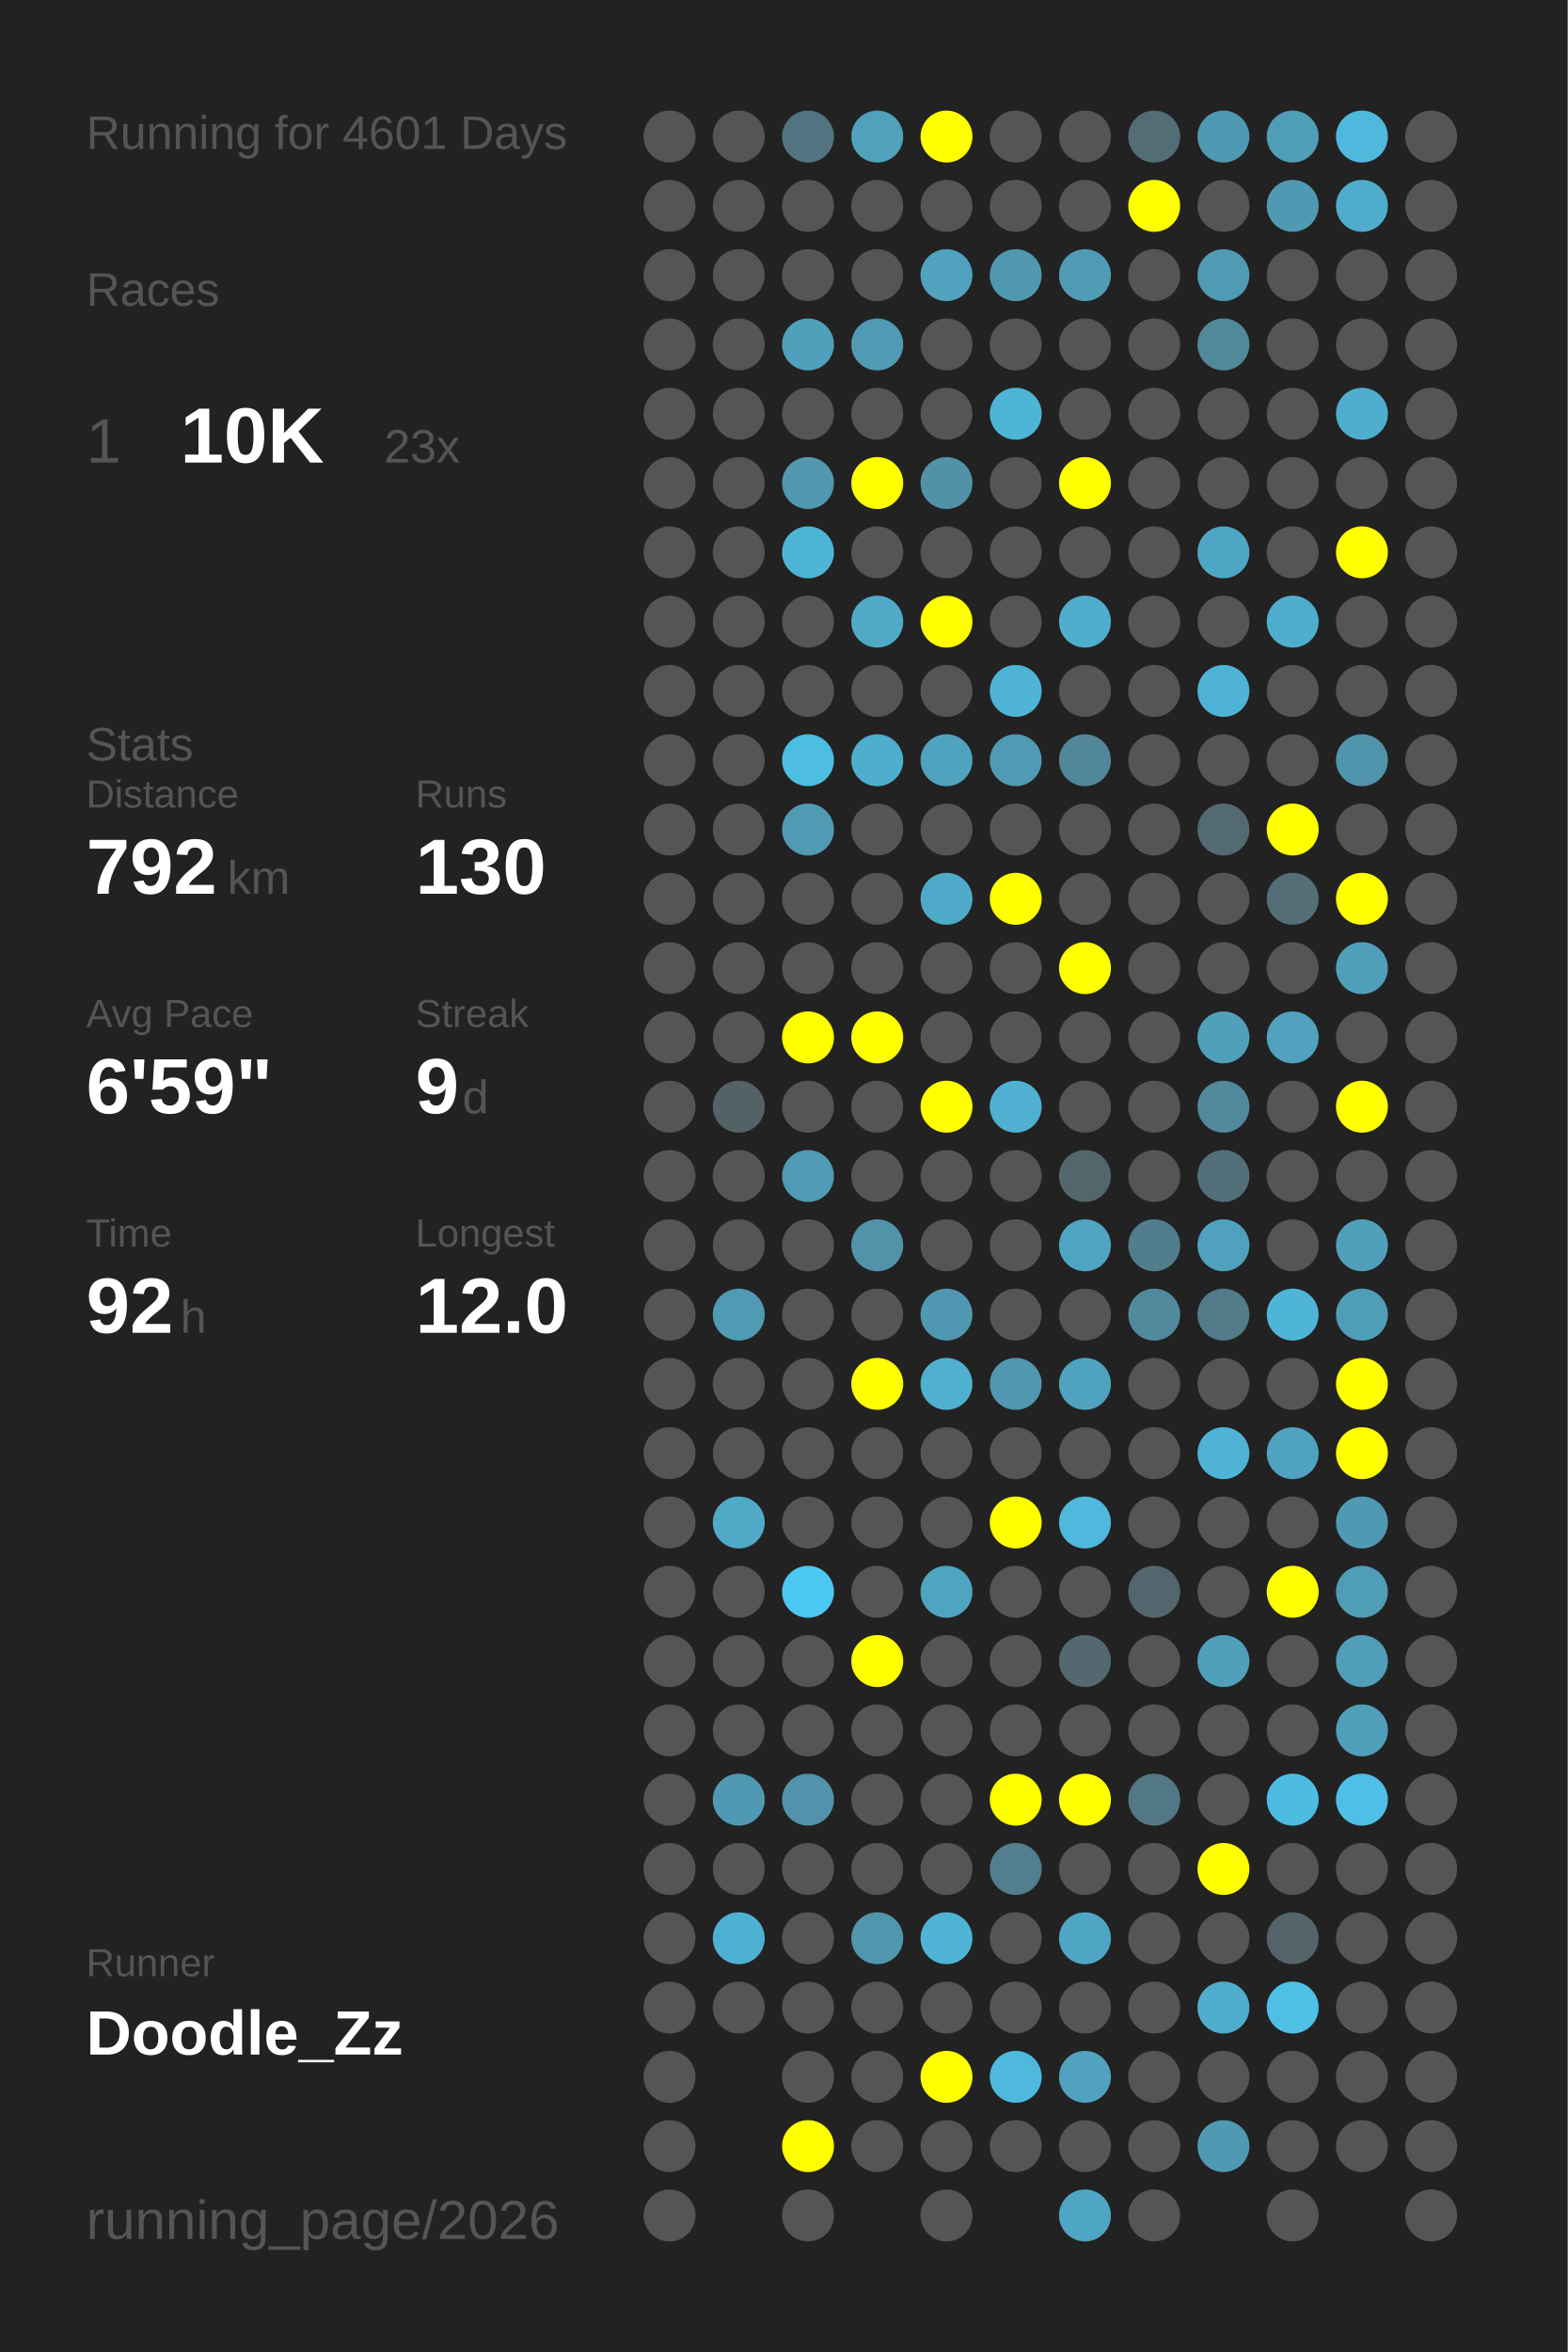
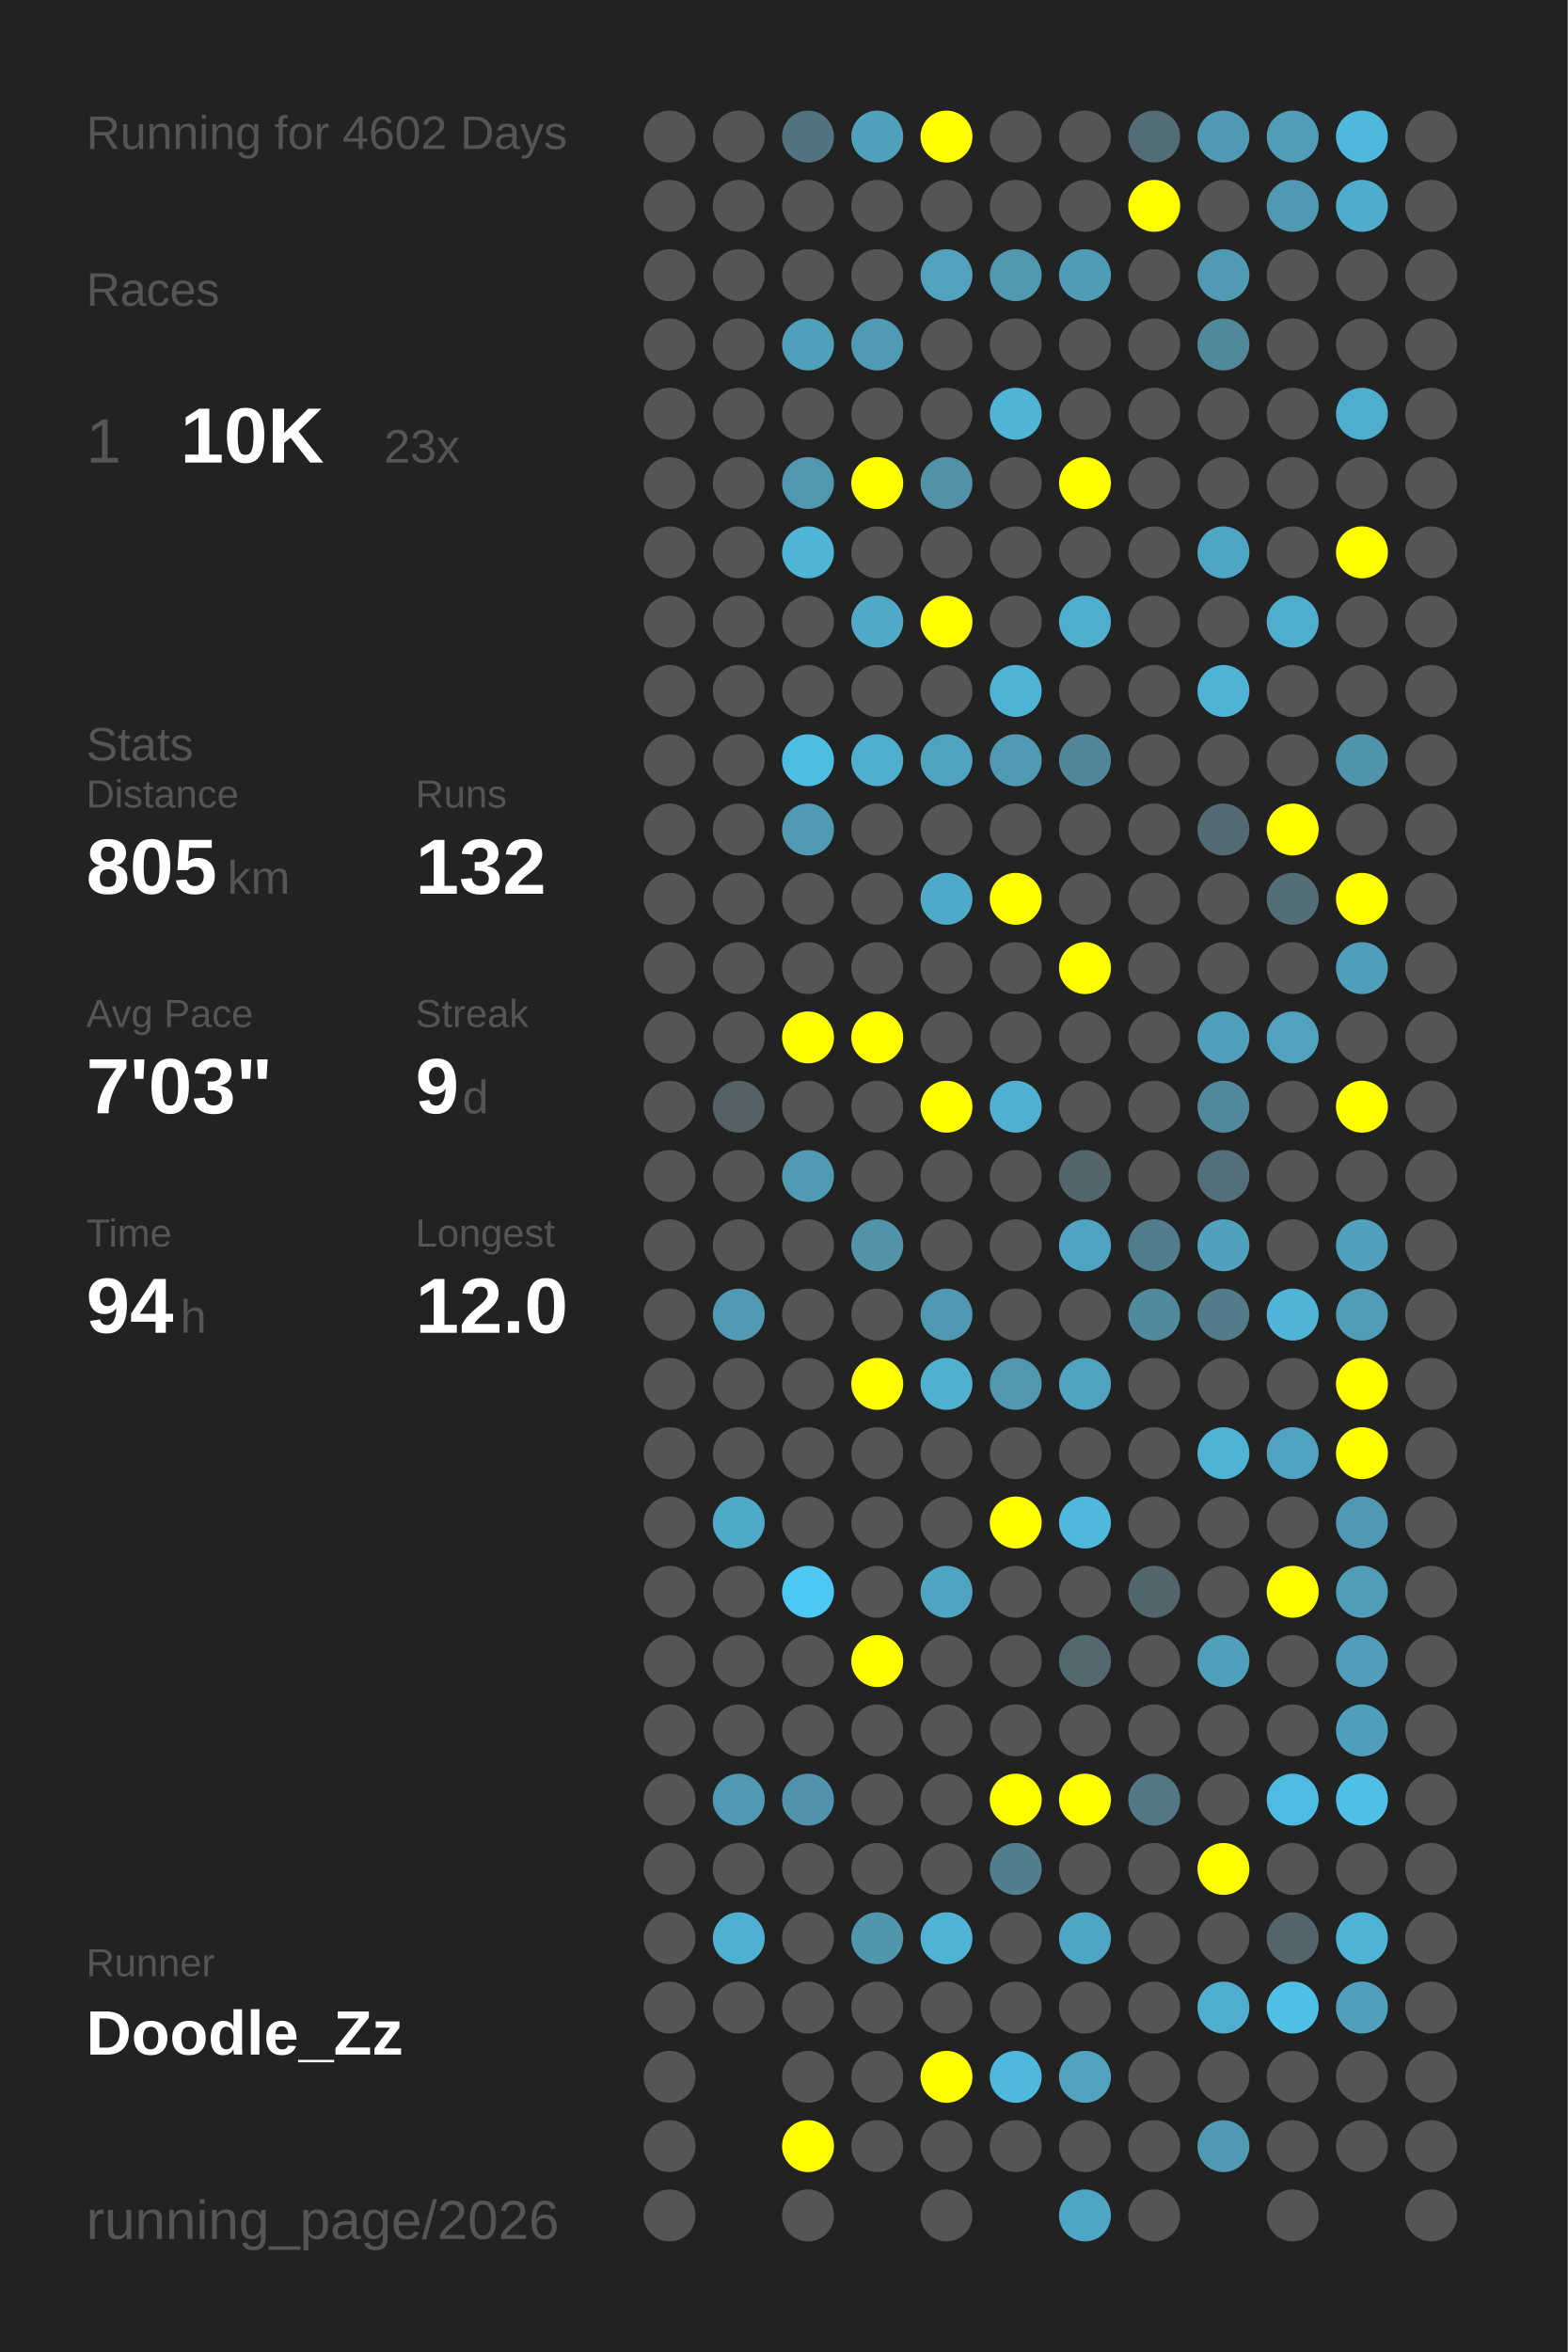
<svg xmlns="http://www.w3.org/2000/svg" baseProfile="full" height="300mm" version="1.1" viewBox="0,0,200,300" width="200mm">
  <defs />
  <rect fill="#222222" height="300" width="200" x="0" y="0" />
-   <text fill="#555555" style="font-size:6px; font-family:Arial;" x="11" y="19">Running for 4601 Days</text>
+   <text fill="#555555" style="font-size:6px; font-family:Arial;" x="11" y="19">Running for 4602 Days</text>
  <text fill="#555555" style="font-size:6px; font-family:Arial;" x="11" y="39">Races</text>
  <text fill="#555555" style="font-size:8px; font-family:Arial;" x="11" y="59">1</text>
  <text fill="#FFFFFF" style="font-size:10px; font-family:Arial; font-weight:bold;" x="23" y="59">10K</text>
  <text fill="#555555" style="font-size:6px; font-family:Arial;" x="49" y="59">23x</text>
  <text fill="#555555" style="font-size:6px; font-family:Arial;" x="11" y="97">Stats</text>
  <text fill="#555555" style="font-size:5px; font-family:Arial;" x="11" y="103">Distance</text>
-   <text fill="#FFFFFF" style="font-size:10px; font-family:Arial; font-weight:bold;" x="11" y="114">792</text>
+   <text fill="#FFFFFF" style="font-size:10px; font-family:Arial; font-weight:bold;" x="11" y="114">805</text>
  <text fill="#555555" style="font-size:6px; font-family:Arial;" x="29" y="114">km</text>
  <text fill="#555555" style="font-size:5px; font-family:Arial;" x="53" y="103">Runs</text>
-   <text fill="#FFFFFF" style="font-size:10px; font-family:Arial; font-weight:bold;" x="53" y="114">130</text>
+   <text fill="#FFFFFF" style="font-size:10px; font-family:Arial; font-weight:bold;" x="53" y="114">132</text>
  <text fill="#555555" style="font-size:5px; font-family:Arial;" x="11" y="131">Avg Pace</text>
-   <text fill="#FFFFFF" style="font-size:10px; font-family:Arial; font-weight:bold;" x="11" y="142">6'59"</text>
+   <text fill="#FFFFFF" style="font-size:10px; font-family:Arial; font-weight:bold;" x="11" y="142">7'03"</text>
  <text fill="#555555" style="font-size:5px; font-family:Arial;" x="53" y="131">Streak</text>
  <text fill="#FFFFFF" style="font-size:10px; font-family:Arial; font-weight:bold;" x="53" y="142">9</text>
  <text fill="#555555" style="font-size:6px; font-family:Arial;" x="59" y="142">d</text>
  <text fill="#555555" style="font-size:5px; font-family:Arial;" x="11" y="159">Time</text>
-   <text fill="#FFFFFF" style="font-size:10px; font-family:Arial; font-weight:bold;" x="11" y="170">92</text>
+   <text fill="#FFFFFF" style="font-size:10px; font-family:Arial; font-weight:bold;" x="11" y="170">94</text>
  <text fill="#555555" style="font-size:6px; font-family:Arial;" x="23" y="170">h</text>
  <text fill="#555555" style="font-size:5px; font-family:Arial;" x="53" y="159">Longest</text>
  <text fill="#FFFFFF" style="font-size:10px; font-family:Arial; font-weight:bold;" x="53" y="170">12.0</text>
  <text fill="#555555" style="font-size:5px; font-family:Arial;" x="11" y="252.065">Runner</text>
  <text fill="#FFFFFF" style="font-size:8px; font-family:Arial; font-weight:bold;" x="11" y="262.065">Doodle_Zz</text>
  <text fill="#555555" style="font-size:7px; font-family:Arial;" x="11" y="285.581">running_page/2026</text>
  <circle cx="85.417" cy="17.419" fill="#555555" r="3.312" />
  <circle cx="85.417" cy="26.258" fill="#555555" r="3.312" />
  <circle cx="85.417" cy="35.097" fill="#555555" r="3.312" />
  <circle cx="85.417" cy="43.935" fill="#555555" r="3.312" />
  <circle cx="85.417" cy="52.774" fill="#555555" r="3.312" />
  <circle cx="85.417" cy="61.613" fill="#555555" r="3.312" />
  <circle cx="85.417" cy="70.452" fill="#555555" r="3.312" />
  <circle cx="85.417" cy="79.29" fill="#555555" r="3.312" />
  <circle cx="85.417" cy="88.129" fill="#555555" r="3.312" />
  <circle cx="85.417" cy="96.968" fill="#555555" r="3.312" />
  <circle cx="85.417" cy="105.806" fill="#555555" r="3.312" />
  <circle cx="85.417" cy="114.645" fill="#555555" r="3.312" />
  <circle cx="85.417" cy="123.484" fill="#555555" r="3.312" />
  <circle cx="85.417" cy="132.323" fill="#555555" r="3.312" />
  <circle cx="85.417" cy="141.161" fill="#555555" r="3.312" />
  <circle cx="85.417" cy="150" fill="#555555" r="3.312" />
  <circle cx="85.417" cy="158.839" fill="#555555" r="3.312" />
  <circle cx="85.417" cy="167.677" fill="#555555" r="3.312" />
  <circle cx="85.417" cy="176.516" fill="#555555" r="3.312" />
  <circle cx="85.417" cy="185.355" fill="#555555" r="3.312" />
  <circle cx="85.417" cy="194.194" fill="#555555" r="3.312" />
  <circle cx="85.417" cy="203.032" fill="#555555" r="3.312" />
  <circle cx="85.417" cy="211.871" fill="#555555" r="3.312" />
  <circle cx="85.417" cy="220.71" fill="#555555" r="3.312" />
  <circle cx="85.417" cy="229.548" fill="#555555" r="3.312" />
  <circle cx="85.417" cy="238.387" fill="#555555" r="3.312" />
  <circle cx="85.417" cy="247.226" fill="#555555" r="3.312" />
  <circle cx="85.417" cy="256.065" fill="#555555" r="3.312" />
  <circle cx="85.417" cy="264.903" fill="#555555" r="3.312" />
  <circle cx="85.417" cy="273.742" fill="#555555" r="3.312" />
  <circle cx="85.417" cy="282.581" fill="#555555" r="3.312" />
  <circle cx="94.25" cy="17.419" fill="#555555" r="3.312" />
  <circle cx="94.25" cy="26.258" fill="#555555" r="3.312" />
  <circle cx="94.25" cy="35.097" fill="#555555" r="3.312" />
  <circle cx="94.25" cy="43.935" fill="#555555" r="3.312" />
  <circle cx="94.25" cy="52.774" fill="#555555" r="3.312" />
  <circle cx="94.25" cy="61.613" fill="#555555" r="3.312" />
  <circle cx="94.25" cy="70.452" fill="#555555" r="3.312" />
  <circle cx="94.25" cy="79.29" fill="#555555" r="3.312" />
  <circle cx="94.25" cy="88.129" fill="#555555" r="3.312" />
  <circle cx="94.25" cy="96.968" fill="#555555" r="3.312" />
  <circle cx="94.25" cy="105.806" fill="#555555" r="3.312" />
  <circle cx="94.25" cy="114.645" fill="#555555" r="3.312" />
  <circle cx="94.25" cy="123.484" fill="#555555" r="3.312" />
  <circle cx="94.25" cy="132.323" fill="#555555" r="3.312" />
  <circle cx="94.25" cy="141.161" fill="#546266" r="3.312" />
  <circle cx="94.25" cy="150" fill="#555555" r="3.312" />
  <circle cx="94.25" cy="158.839" fill="#555555" r="3.312" />
  <circle cx="94.25" cy="167.677" fill="#509ab3" r="3.312" />
  <circle cx="94.25" cy="176.516" fill="#555555" r="3.312" />
  <circle cx="94.25" cy="185.355" fill="#555555" r="3.312" />
  <circle cx="94.25" cy="194.194" fill="#4faac8" r="3.312" />
  <circle cx="94.25" cy="203.032" fill="#555555" r="3.312" />
  <circle cx="94.25" cy="211.871" fill="#555555" r="3.312" />
  <circle cx="94.25" cy="220.71" fill="#555555" r="3.312" />
  <circle cx="94.25" cy="229.548" fill="#5099b2" r="3.312" />
  <circle cx="94.25" cy="238.387" fill="#555555" r="3.312" />
  <circle cx="94.25" cy="247.226" fill="#4fb1d2" r="3.312" />
  <circle cx="94.25" cy="256.065" fill="#555555" r="3.312" />
  <circle cx="103.083" cy="17.419" fill="#527480" r="3.312" />
  <circle cx="103.083" cy="26.258" fill="#555555" r="3.312" />
  <circle cx="103.083" cy="35.097" fill="#555555" r="3.312" />
  <circle cx="103.083" cy="43.935" fill="#50a0bb" r="3.312" />
  <circle cx="103.083" cy="52.774" fill="#555555" r="3.312" />
  <circle cx="103.083" cy="61.613" fill="#5097af" r="3.312" />
  <circle cx="103.083" cy="70.452" fill="#4eb5d7" r="3.312" />
  <circle cx="103.083" cy="79.29" fill="#555555" r="3.312" />
  <circle cx="103.083" cy="88.129" fill="#555555" r="3.312" />
  <circle cx="103.083" cy="96.968" fill="#4ebde2" r="3.312" />
  <circle cx="103.083" cy="105.806" fill="#509ab3" r="3.312" />
  <circle cx="103.083" cy="114.645" fill="#555555" r="3.312" />
  <circle cx="103.083" cy="123.484" fill="#555555" r="3.312" />
  <circle cx="103.083" cy="132.323" fill="#FFFF00" r="3.312" />
  <circle cx="103.083" cy="141.161" fill="#555555" r="3.312" />
  <circle cx="103.083" cy="150" fill="#509ab3" r="3.312" />
  <circle cx="103.083" cy="158.839" fill="#555555" r="3.312" />
  <circle cx="103.083" cy="167.677" fill="#555555" r="3.312" />
  <circle cx="103.083" cy="176.516" fill="#555555" r="3.312" />
  <circle cx="103.083" cy="185.355" fill="#555555" r="3.312" />
  <circle cx="103.083" cy="194.194" fill="#555555" r="3.312" />
  <circle cx="103.083" cy="203.032" fill="#4dc8f2" r="3.312" />
  <circle cx="103.083" cy="211.871" fill="#555555" r="3.312" />
  <circle cx="103.083" cy="220.71" fill="#555555" r="3.312" />
  <circle cx="103.083" cy="229.548" fill="#5093aa" r="3.312" />
  <circle cx="103.083" cy="238.387" fill="#555555" r="3.312" />
  <circle cx="103.083" cy="247.226" fill="#555555" r="3.312" />
  <circle cx="103.083" cy="256.065" fill="#555555" r="3.312" />
  <circle cx="103.083" cy="264.903" fill="#555555" r="3.312" />
  <circle cx="103.083" cy="273.742" fill="#FFFF00" r="3.312" />
  <circle cx="103.083" cy="282.581" fill="#555555" r="3.312" />
  <circle cx="111.917" cy="17.419" fill="#50a1bc" r="3.312" />
  <circle cx="111.917" cy="26.258" fill="#555555" r="3.312" />
  <circle cx="111.917" cy="35.097" fill="#555555" r="3.312" />
  <circle cx="111.917" cy="43.935" fill="#509ab3" r="3.312" />
  <circle cx="111.917" cy="52.774" fill="#555555" r="3.312" />
  <circle cx="111.917" cy="61.613" fill="#FFFF00" r="3.312" />
  <circle cx="111.917" cy="70.452" fill="#555555" r="3.312" />
  <circle cx="111.917" cy="79.29" fill="#4fa9c7" r="3.312" />
  <circle cx="111.917" cy="88.129" fill="#555555" r="3.312" />
  <circle cx="111.917" cy="96.968" fill="#4fadcd" r="3.312" />
  <circle cx="111.917" cy="105.806" fill="#555555" r="3.312" />
  <circle cx="111.917" cy="114.645" fill="#555555" r="3.312" />
  <circle cx="111.917" cy="123.484" fill="#555555" r="3.312" />
  <circle cx="111.917" cy="132.323" fill="#FFFF00" r="3.312" />
  <circle cx="111.917" cy="141.161" fill="#555555" r="3.312" />
  <circle cx="111.917" cy="150" fill="#555555" r="3.312" />
  <circle cx="111.917" cy="158.839" fill="#5193a9" r="3.312" />
  <circle cx="111.917" cy="167.677" fill="#555555" r="3.312" />
  <circle cx="111.917" cy="176.516" fill="#FFFF00" r="3.312" />
  <circle cx="111.917" cy="185.355" fill="#555555" r="3.312" />
  <circle cx="111.917" cy="194.194" fill="#555555" r="3.312" />
  <circle cx="111.917" cy="203.032" fill="#555555" r="3.312" />
  <circle cx="111.917" cy="211.871" fill="#FFFF00" r="3.312" />
  <circle cx="111.917" cy="220.71" fill="#555555" r="3.312" />
  <circle cx="111.917" cy="229.548" fill="#555555" r="3.312" />
  <circle cx="111.917" cy="238.387" fill="#555555" r="3.312" />
  <circle cx="111.917" cy="247.226" fill="#5096ad" r="3.312" />
  <circle cx="111.917" cy="256.065" fill="#555555" r="3.312" />
  <circle cx="111.917" cy="264.903" fill="#555555" r="3.312" />
  <circle cx="111.917" cy="273.742" fill="#555555" r="3.312" />
  <circle cx="120.75" cy="17.419" fill="#FFFF00" r="3.312" />
  <circle cx="120.75" cy="26.258" fill="#555555" r="3.312" />
  <circle cx="120.75" cy="35.097" fill="#50a2be" r="3.312" />
  <circle cx="120.75" cy="43.935" fill="#555555" r="3.312" />
  <circle cx="120.75" cy="52.774" fill="#555555" r="3.312" />
  <circle cx="120.75" cy="61.613" fill="#5192a8" r="3.312" />
  <circle cx="120.75" cy="70.452" fill="#555555" r="3.312" />
  <circle cx="120.75" cy="79.29" fill="#FFFF00" r="3.312" />
  <circle cx="120.75" cy="88.129" fill="#555555" r="3.312" />
  <circle cx="120.75" cy="96.968" fill="#4fa3bf" r="3.312" />
  <circle cx="120.75" cy="105.806" fill="#555555" r="3.312" />
  <circle cx="120.75" cy="114.645" fill="#4faac9" r="3.312" />
  <circle cx="120.75" cy="123.484" fill="#555555" r="3.312" />
  <circle cx="120.75" cy="132.323" fill="#555555" r="3.312" />
  <circle cx="120.75" cy="141.161" fill="#FFFF00" r="3.312" />
  <circle cx="120.75" cy="150" fill="#555555" r="3.312" />
  <circle cx="120.75" cy="158.839" fill="#555555" r="3.312" />
  <circle cx="120.75" cy="167.677" fill="#5098b1" r="3.312" />
  <circle cx="120.75" cy="176.516" fill="#4fb0d0" r="3.312" />
  <circle cx="120.75" cy="185.355" fill="#555555" r="3.312" />
  <circle cx="120.75" cy="194.194" fill="#555555" r="3.312" />
  <circle cx="120.75" cy="203.032" fill="#4fa5c1" r="3.312" />
  <circle cx="120.75" cy="211.871" fill="#555555" r="3.312" />
  <circle cx="120.75" cy="220.71" fill="#555555" r="3.312" />
  <circle cx="120.75" cy="229.548" fill="#555555" r="3.312" />
  <circle cx="120.75" cy="238.387" fill="#555555" r="3.312" />
  <circle cx="120.75" cy="247.226" fill="#4eb3d4" r="3.312" />
  <circle cx="120.75" cy="256.065" fill="#555555" r="3.312" />
  <circle cx="120.75" cy="264.903" fill="#FFFF00" r="3.312" />
  <circle cx="120.75" cy="273.742" fill="#555555" r="3.312" />
  <circle cx="120.75" cy="282.581" fill="#555555" r="3.312" />
  <circle cx="129.583" cy="17.419" fill="#555555" r="3.312" />
  <circle cx="129.583" cy="26.258" fill="#555555" r="3.312" />
  <circle cx="129.583" cy="35.097" fill="#5098b0" r="3.312" />
  <circle cx="129.583" cy="43.935" fill="#555555" r="3.312" />
  <circle cx="129.583" cy="52.774" fill="#4eb5d7" r="3.312" />
  <circle cx="129.583" cy="61.613" fill="#555555" r="3.312" />
  <circle cx="129.583" cy="70.452" fill="#555555" r="3.312" />
  <circle cx="129.583" cy="79.29" fill="#555555" r="3.312" />
  <circle cx="129.583" cy="88.129" fill="#4eb3d5" r="3.312" />
  <circle cx="129.583" cy="96.968" fill="#509ab3" r="3.312" />
  <circle cx="129.583" cy="105.806" fill="#555555" r="3.312" />
  <circle cx="129.583" cy="114.645" fill="#FFFF00" r="3.312" />
  <circle cx="129.583" cy="123.484" fill="#555555" r="3.312" />
  <circle cx="129.583" cy="132.323" fill="#555555" r="3.312" />
  <circle cx="129.583" cy="141.161" fill="#4fb0d1" r="3.312" />
  <circle cx="129.583" cy="150" fill="#555555" r="3.312" />
  <circle cx="129.583" cy="158.839" fill="#555555" r="3.312" />
  <circle cx="129.583" cy="167.677" fill="#555555" r="3.312" />
  <circle cx="129.583" cy="176.516" fill="#5097af" r="3.312" />
  <circle cx="129.583" cy="185.355" fill="#555555" r="3.312" />
  <circle cx="129.583" cy="194.194" fill="#FFFF00" r="3.312" />
  <circle cx="129.583" cy="203.032" fill="#555555" r="3.312" />
  <circle cx="129.583" cy="211.871" fill="#555555" r="3.312" />
  <circle cx="129.583" cy="220.71" fill="#555555" r="3.312" />
  <circle cx="129.583" cy="229.548" fill="#FFFF00" r="3.312" />
  <circle cx="129.583" cy="238.387" fill="#527e8d" r="3.312" />
  <circle cx="129.583" cy="247.226" fill="#555555" r="3.312" />
  <circle cx="129.583" cy="256.065" fill="#555555" r="3.312" />
  <circle cx="129.583" cy="264.903" fill="#4eb9dd" r="3.312" />
  <circle cx="129.583" cy="273.742" fill="#555555" r="3.312" />
  <circle cx="138.417" cy="17.419" fill="#555555" r="3.312" />
  <circle cx="138.417" cy="26.258" fill="#555555" r="3.312" />
  <circle cx="138.417" cy="35.097" fill="#509bb5" r="3.312" />
  <circle cx="138.417" cy="43.935" fill="#555555" r="3.312" />
  <circle cx="138.417" cy="52.774" fill="#555555" r="3.312" />
  <circle cx="138.417" cy="61.613" fill="#FFFF00" r="3.312" />
  <circle cx="138.417" cy="70.452" fill="#555555" r="3.312" />
  <circle cx="138.417" cy="79.29" fill="#4faece" r="3.312" />
  <circle cx="138.417" cy="88.129" fill="#555555" r="3.312" />
  <circle cx="138.417" cy="96.968" fill="#518799" r="3.312" />
  <circle cx="138.417" cy="105.806" fill="#555555" r="3.312" />
  <circle cx="138.417" cy="114.645" fill="#555555" r="3.312" />
  <circle cx="138.417" cy="123.484" fill="#FFFF00" r="3.312" />
  <circle cx="138.417" cy="132.323" fill="#555555" r="3.312" />
  <circle cx="138.417" cy="141.161" fill="#555555" r="3.312" />
  <circle cx="138.417" cy="150" fill="#53666c" r="3.312" />
  <circle cx="138.417" cy="158.839" fill="#4fa5c1" r="3.312" />
  <circle cx="138.417" cy="167.677" fill="#555555" r="3.312" />
  <circle cx="138.417" cy="176.516" fill="#4fa3bf" r="3.312" />
  <circle cx="138.417" cy="185.355" fill="#555555" r="3.312" />
  <circle cx="138.417" cy="194.194" fill="#4eb9dd" r="3.312" />
  <circle cx="138.417" cy="203.032" fill="#555555" r="3.312" />
  <circle cx="138.417" cy="211.871" fill="#53686f" r="3.312" />
  <circle cx="138.417" cy="220.71" fill="#555555" r="3.312" />
  <circle cx="138.417" cy="229.548" fill="#FFFF00" r="3.312" />
  <circle cx="138.417" cy="238.387" fill="#555555" r="3.312" />
  <circle cx="138.417" cy="247.226" fill="#4fa6c4" r="3.312" />
  <circle cx="138.417" cy="256.065" fill="#555555" r="3.312" />
  <circle cx="138.417" cy="264.903" fill="#50a2be" r="3.312" />
  <circle cx="138.417" cy="273.742" fill="#555555" r="3.312" />
  <circle cx="138.417" cy="282.581" fill="#4fa6c4" r="3.312" />
  <circle cx="147.25" cy="17.419" fill="#536d76" r="3.312" />
  <circle cx="147.25" cy="26.258" fill="#FFFF00" r="3.312" />
  <circle cx="147.25" cy="35.097" fill="#555555" r="3.312" />
  <circle cx="147.25" cy="43.935" fill="#555555" r="3.312" />
  <circle cx="147.25" cy="52.774" fill="#555555" r="3.312" />
  <circle cx="147.25" cy="61.613" fill="#555555" r="3.312" />
  <circle cx="147.25" cy="70.452" fill="#555555" r="3.312" />
  <circle cx="147.25" cy="79.29" fill="#555555" r="3.312" />
  <circle cx="147.25" cy="88.129" fill="#555555" r="3.312" />
  <circle cx="147.25" cy="96.968" fill="#555555" r="3.312" />
  <circle cx="147.25" cy="105.806" fill="#555555" r="3.312" />
  <circle cx="147.25" cy="114.645" fill="#555555" r="3.312" />
  <circle cx="147.25" cy="123.484" fill="#555555" r="3.312" />
  <circle cx="147.25" cy="132.323" fill="#555555" r="3.312" />
  <circle cx="147.25" cy="141.161" fill="#555555" r="3.312" />
  <circle cx="147.25" cy="150" fill="#555555" r="3.312" />
  <circle cx="147.25" cy="158.839" fill="#527d8c" r="3.312" />
  <circle cx="147.25" cy="167.677" fill="#518a9d" r="3.312" />
  <circle cx="147.25" cy="176.516" fill="#555555" r="3.312" />
  <circle cx="147.25" cy="185.355" fill="#555555" r="3.312" />
  <circle cx="147.25" cy="194.194" fill="#555555" r="3.312" />
  <circle cx="147.25" cy="203.032" fill="#53666d" r="3.312" />
  <circle cx="147.25" cy="211.871" fill="#555555" r="3.312" />
  <circle cx="147.25" cy="220.71" fill="#555555" r="3.312" />
  <circle cx="147.25" cy="229.548" fill="#527885" r="3.312" />
  <circle cx="147.25" cy="238.387" fill="#555555" r="3.312" />
  <circle cx="147.25" cy="247.226" fill="#555555" r="3.312" />
  <circle cx="147.25" cy="256.065" fill="#555555" r="3.312" />
  <circle cx="147.25" cy="264.903" fill="#555555" r="3.312" />
  <circle cx="147.25" cy="273.742" fill="#555555" r="3.312" />
  <circle cx="147.25" cy="282.581" fill="#555555" r="3.312" />
  <circle cx="156.083" cy="17.419" fill="#5099b2" r="3.312" />
  <circle cx="156.083" cy="26.258" fill="#555555" r="3.312" />
  <circle cx="156.083" cy="35.097" fill="#509ab3" r="3.312" />
  <circle cx="156.083" cy="43.935" fill="#51899b" r="3.312" />
  <circle cx="156.083" cy="52.774" fill="#555555" r="3.312" />
  <circle cx="156.083" cy="61.613" fill="#555555" r="3.312" />
  <circle cx="156.083" cy="70.452" fill="#4fa6c4" r="3.312" />
  <circle cx="156.083" cy="79.29" fill="#555555" r="3.312" />
  <circle cx="156.083" cy="88.129" fill="#4eb3d5" r="3.312" />
  <circle cx="156.083" cy="96.968" fill="#555555" r="3.312" />
  <circle cx="156.083" cy="105.806" fill="#536a72" r="3.312" />
  <circle cx="156.083" cy="114.645" fill="#555555" r="3.312" />
  <circle cx="156.083" cy="123.484" fill="#555555" r="3.312" />
  <circle cx="156.083" cy="132.323" fill="#50a0bb" r="3.312" />
  <circle cx="156.083" cy="141.161" fill="#51889b" r="3.312" />
  <circle cx="156.083" cy="150" fill="#53707a" r="3.312" />
  <circle cx="156.083" cy="158.839" fill="#50a1bd" r="3.312" />
  <circle cx="156.083" cy="167.677" fill="#527c8a" r="3.312" />
  <circle cx="156.083" cy="176.516" fill="#555555" r="3.312" />
  <circle cx="156.083" cy="185.355" fill="#4eb3d5" r="3.312" />
  <circle cx="156.083" cy="194.194" fill="#555555" r="3.312" />
  <circle cx="156.083" cy="203.032" fill="#555555" r="3.312" />
  <circle cx="156.083" cy="211.871" fill="#50a0bc" r="3.312" />
  <circle cx="156.083" cy="220.71" fill="#555555" r="3.312" />
  <circle cx="156.083" cy="229.548" fill="#555555" r="3.312" />
  <circle cx="156.083" cy="238.387" fill="#FFFF00" r="3.312" />
  <circle cx="156.083" cy="247.226" fill="#555555" r="3.312" />
  <circle cx="156.083" cy="256.065" fill="#4faece" r="3.312" />
  <circle cx="156.083" cy="264.903" fill="#555555" r="3.312" />
  <circle cx="156.083" cy="273.742" fill="#5099b2" r="3.312" />
  <circle cx="164.917" cy="17.419" fill="#509db7" r="3.312" />
  <circle cx="164.917" cy="26.258" fill="#5099b2" r="3.312" />
  <circle cx="164.917" cy="35.097" fill="#555555" r="3.312" />
  <circle cx="164.917" cy="43.935" fill="#555555" r="3.312" />
  <circle cx="164.917" cy="52.774" fill="#555555" r="3.312" />
  <circle cx="164.917" cy="61.613" fill="#555555" r="3.312" />
  <circle cx="164.917" cy="70.452" fill="#555555" r="3.312" />
  <circle cx="164.917" cy="79.29" fill="#4faece" r="3.312" />
  <circle cx="164.917" cy="88.129" fill="#555555" r="3.312" />
  <circle cx="164.917" cy="96.968" fill="#555555" r="3.312" />
  <circle cx="164.917" cy="105.806" fill="#FFFF00" r="3.312" />
  <circle cx="164.917" cy="114.645" fill="#536e77" r="3.312" />
  <circle cx="164.917" cy="123.484" fill="#555555" r="3.312" />
  <circle cx="164.917" cy="132.323" fill="#50a2be" r="3.312" />
  <circle cx="164.917" cy="141.161" fill="#555555" r="3.312" />
  <circle cx="164.917" cy="150" fill="#555555" r="3.312" />
  <circle cx="164.917" cy="158.839" fill="#555555" r="3.312" />
  <circle cx="164.917" cy="167.677" fill="#4eb5d8" r="3.312" />
  <circle cx="164.917" cy="176.516" fill="#555555" r="3.312" />
  <circle cx="164.917" cy="185.355" fill="#4fa3c0" r="3.312" />
  <circle cx="164.917" cy="194.194" fill="#555555" r="3.312" />
  <circle cx="164.917" cy="203.032" fill="#FFFF00" r="3.312" />
  <circle cx="164.917" cy="211.871" fill="#555555" r="3.312" />
  <circle cx="164.917" cy="220.71" fill="#555555" r="3.312" />
  <circle cx="164.917" cy="229.548" fill="#4ebce2" r="3.312" />
  <circle cx="164.917" cy="238.387" fill="#555555" r="3.312" />
  <circle cx="164.917" cy="247.226" fill="#54646a" r="3.312" />
  <circle cx="164.917" cy="256.065" fill="#4ec0e6" r="3.312" />
  <circle cx="164.917" cy="264.903" fill="#555555" r="3.312" />
  <circle cx="164.917" cy="273.742" fill="#555555" r="3.312" />
  <circle cx="164.917" cy="282.581" fill="#555555" r="3.312" />
  <circle cx="173.75" cy="17.419" fill="#4eb9dd" r="3.312" />
  <circle cx="173.75" cy="26.258" fill="#4faccc" r="3.312" />
  <circle cx="173.75" cy="35.097" fill="#555555" r="3.312" />
  <circle cx="173.75" cy="43.935" fill="#555555" r="3.312" />
  <circle cx="173.75" cy="52.774" fill="#4faece" r="3.312" />
  <circle cx="173.75" cy="61.613" fill="#555555" r="3.312" />
  <circle cx="173.75" cy="70.452" fill="#FFFF00" r="3.312" />
  <circle cx="173.75" cy="79.29" fill="#555555" r="3.312" />
  <circle cx="173.75" cy="88.129" fill="#555555" r="3.312" />
  <circle cx="173.75" cy="96.968" fill="#5094ab" r="3.312" />
  <circle cx="173.75" cy="105.806" fill="#555555" r="3.312" />
  <circle cx="173.75" cy="114.645" fill="#FFFF00" r="3.312" />
  <circle cx="173.75" cy="123.484" fill="#509fba" r="3.312" />
  <circle cx="173.75" cy="132.323" fill="#555555" r="3.312" />
  <circle cx="173.75" cy="141.161" fill="#FFFF00" r="3.312" />
  <circle cx="173.75" cy="150" fill="#555555" r="3.312" />
  <circle cx="173.75" cy="158.839" fill="#50a0bb" r="3.312" />
  <circle cx="173.75" cy="167.677" fill="#509db7" r="3.312" />
  <circle cx="173.75" cy="176.516" fill="#FFFF00" r="3.312" />
  <circle cx="173.75" cy="185.355" fill="#FFFF00" r="3.312" />
  <circle cx="173.75" cy="194.194" fill="#5099b2" r="3.312" />
  <circle cx="173.75" cy="203.032" fill="#509db7" r="3.312" />
  <circle cx="173.75" cy="211.871" fill="#509eb9" r="3.312" />
  <circle cx="173.75" cy="220.71" fill="#509fba" r="3.312" />
  <circle cx="173.75" cy="229.548" fill="#4ebfe6" r="3.312" />
  <circle cx="173.75" cy="238.387" fill="#555555" r="3.312" />
-   <circle cx="173.75" cy="247.226" fill="#555555" r="3.312" />
-   <circle cx="173.75" cy="256.065" fill="#555555" r="3.312" />
+   <circle cx="173.75" cy="247.226" fill="#4eb4d6" r="3.312" />
+   <circle cx="173.75" cy="256.065" fill="#50a0bc" r="3.312" />
  <circle cx="173.75" cy="264.903" fill="#555555" r="3.312" />
  <circle cx="173.75" cy="273.742" fill="#555555" r="3.312" />
  <circle cx="182.583" cy="17.419" fill="#555555" r="3.312" />
  <circle cx="182.583" cy="26.258" fill="#555555" r="3.312" />
  <circle cx="182.583" cy="35.097" fill="#555555" r="3.312" />
  <circle cx="182.583" cy="43.935" fill="#555555" r="3.312" />
  <circle cx="182.583" cy="52.774" fill="#555555" r="3.312" />
  <circle cx="182.583" cy="61.613" fill="#555555" r="3.312" />
  <circle cx="182.583" cy="70.452" fill="#555555" r="3.312" />
  <circle cx="182.583" cy="79.29" fill="#555555" r="3.312" />
  <circle cx="182.583" cy="88.129" fill="#555555" r="3.312" />
  <circle cx="182.583" cy="96.968" fill="#555555" r="3.312" />
  <circle cx="182.583" cy="105.806" fill="#555555" r="3.312" />
  <circle cx="182.583" cy="114.645" fill="#555555" r="3.312" />
  <circle cx="182.583" cy="123.484" fill="#555555" r="3.312" />
  <circle cx="182.583" cy="132.323" fill="#555555" r="3.312" />
  <circle cx="182.583" cy="141.161" fill="#555555" r="3.312" />
  <circle cx="182.583" cy="150" fill="#555555" r="3.312" />
  <circle cx="182.583" cy="158.839" fill="#555555" r="3.312" />
  <circle cx="182.583" cy="167.677" fill="#555555" r="3.312" />
  <circle cx="182.583" cy="176.516" fill="#555555" r="3.312" />
  <circle cx="182.583" cy="185.355" fill="#555555" r="3.312" />
  <circle cx="182.583" cy="194.194" fill="#555555" r="3.312" />
  <circle cx="182.583" cy="203.032" fill="#555555" r="3.312" />
  <circle cx="182.583" cy="211.871" fill="#555555" r="3.312" />
  <circle cx="182.583" cy="220.71" fill="#555555" r="3.312" />
  <circle cx="182.583" cy="229.548" fill="#555555" r="3.312" />
  <circle cx="182.583" cy="238.387" fill="#555555" r="3.312" />
  <circle cx="182.583" cy="247.226" fill="#555555" r="3.312" />
  <circle cx="182.583" cy="256.065" fill="#555555" r="3.312" />
  <circle cx="182.583" cy="264.903" fill="#555555" r="3.312" />
  <circle cx="182.583" cy="273.742" fill="#555555" r="3.312" />
  <circle cx="182.583" cy="282.581" fill="#555555" r="3.312" />
</svg>
